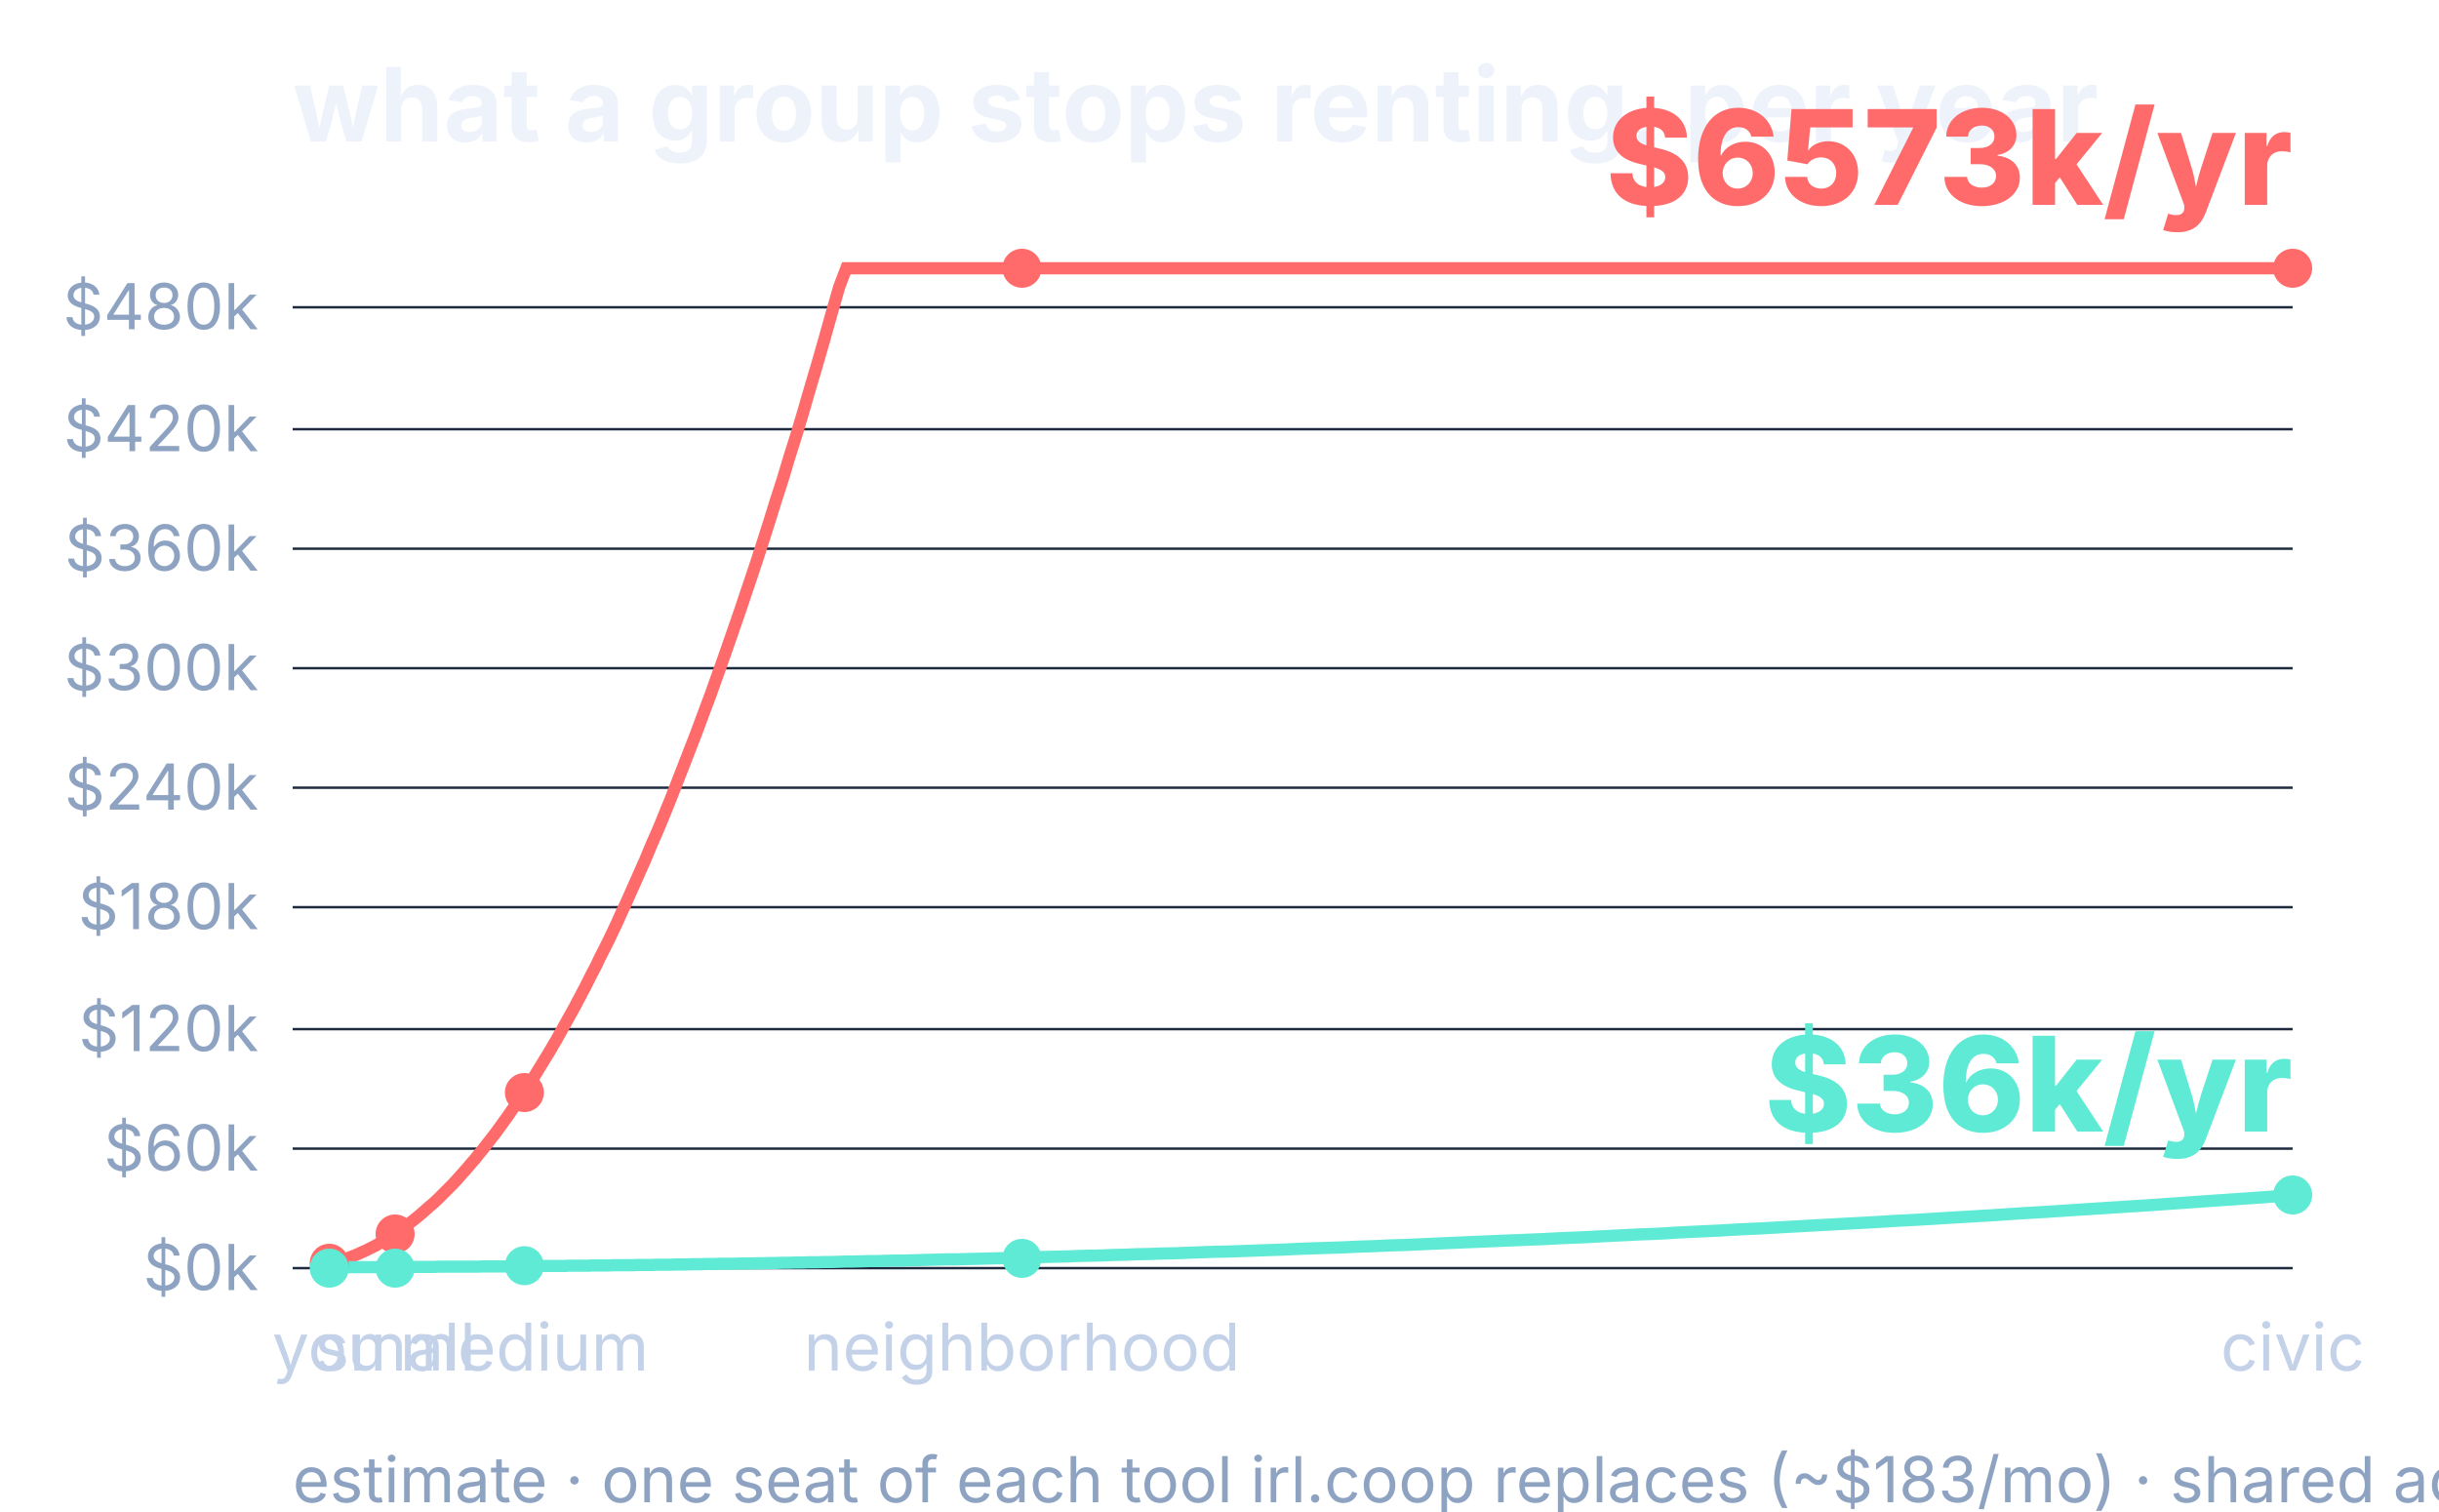
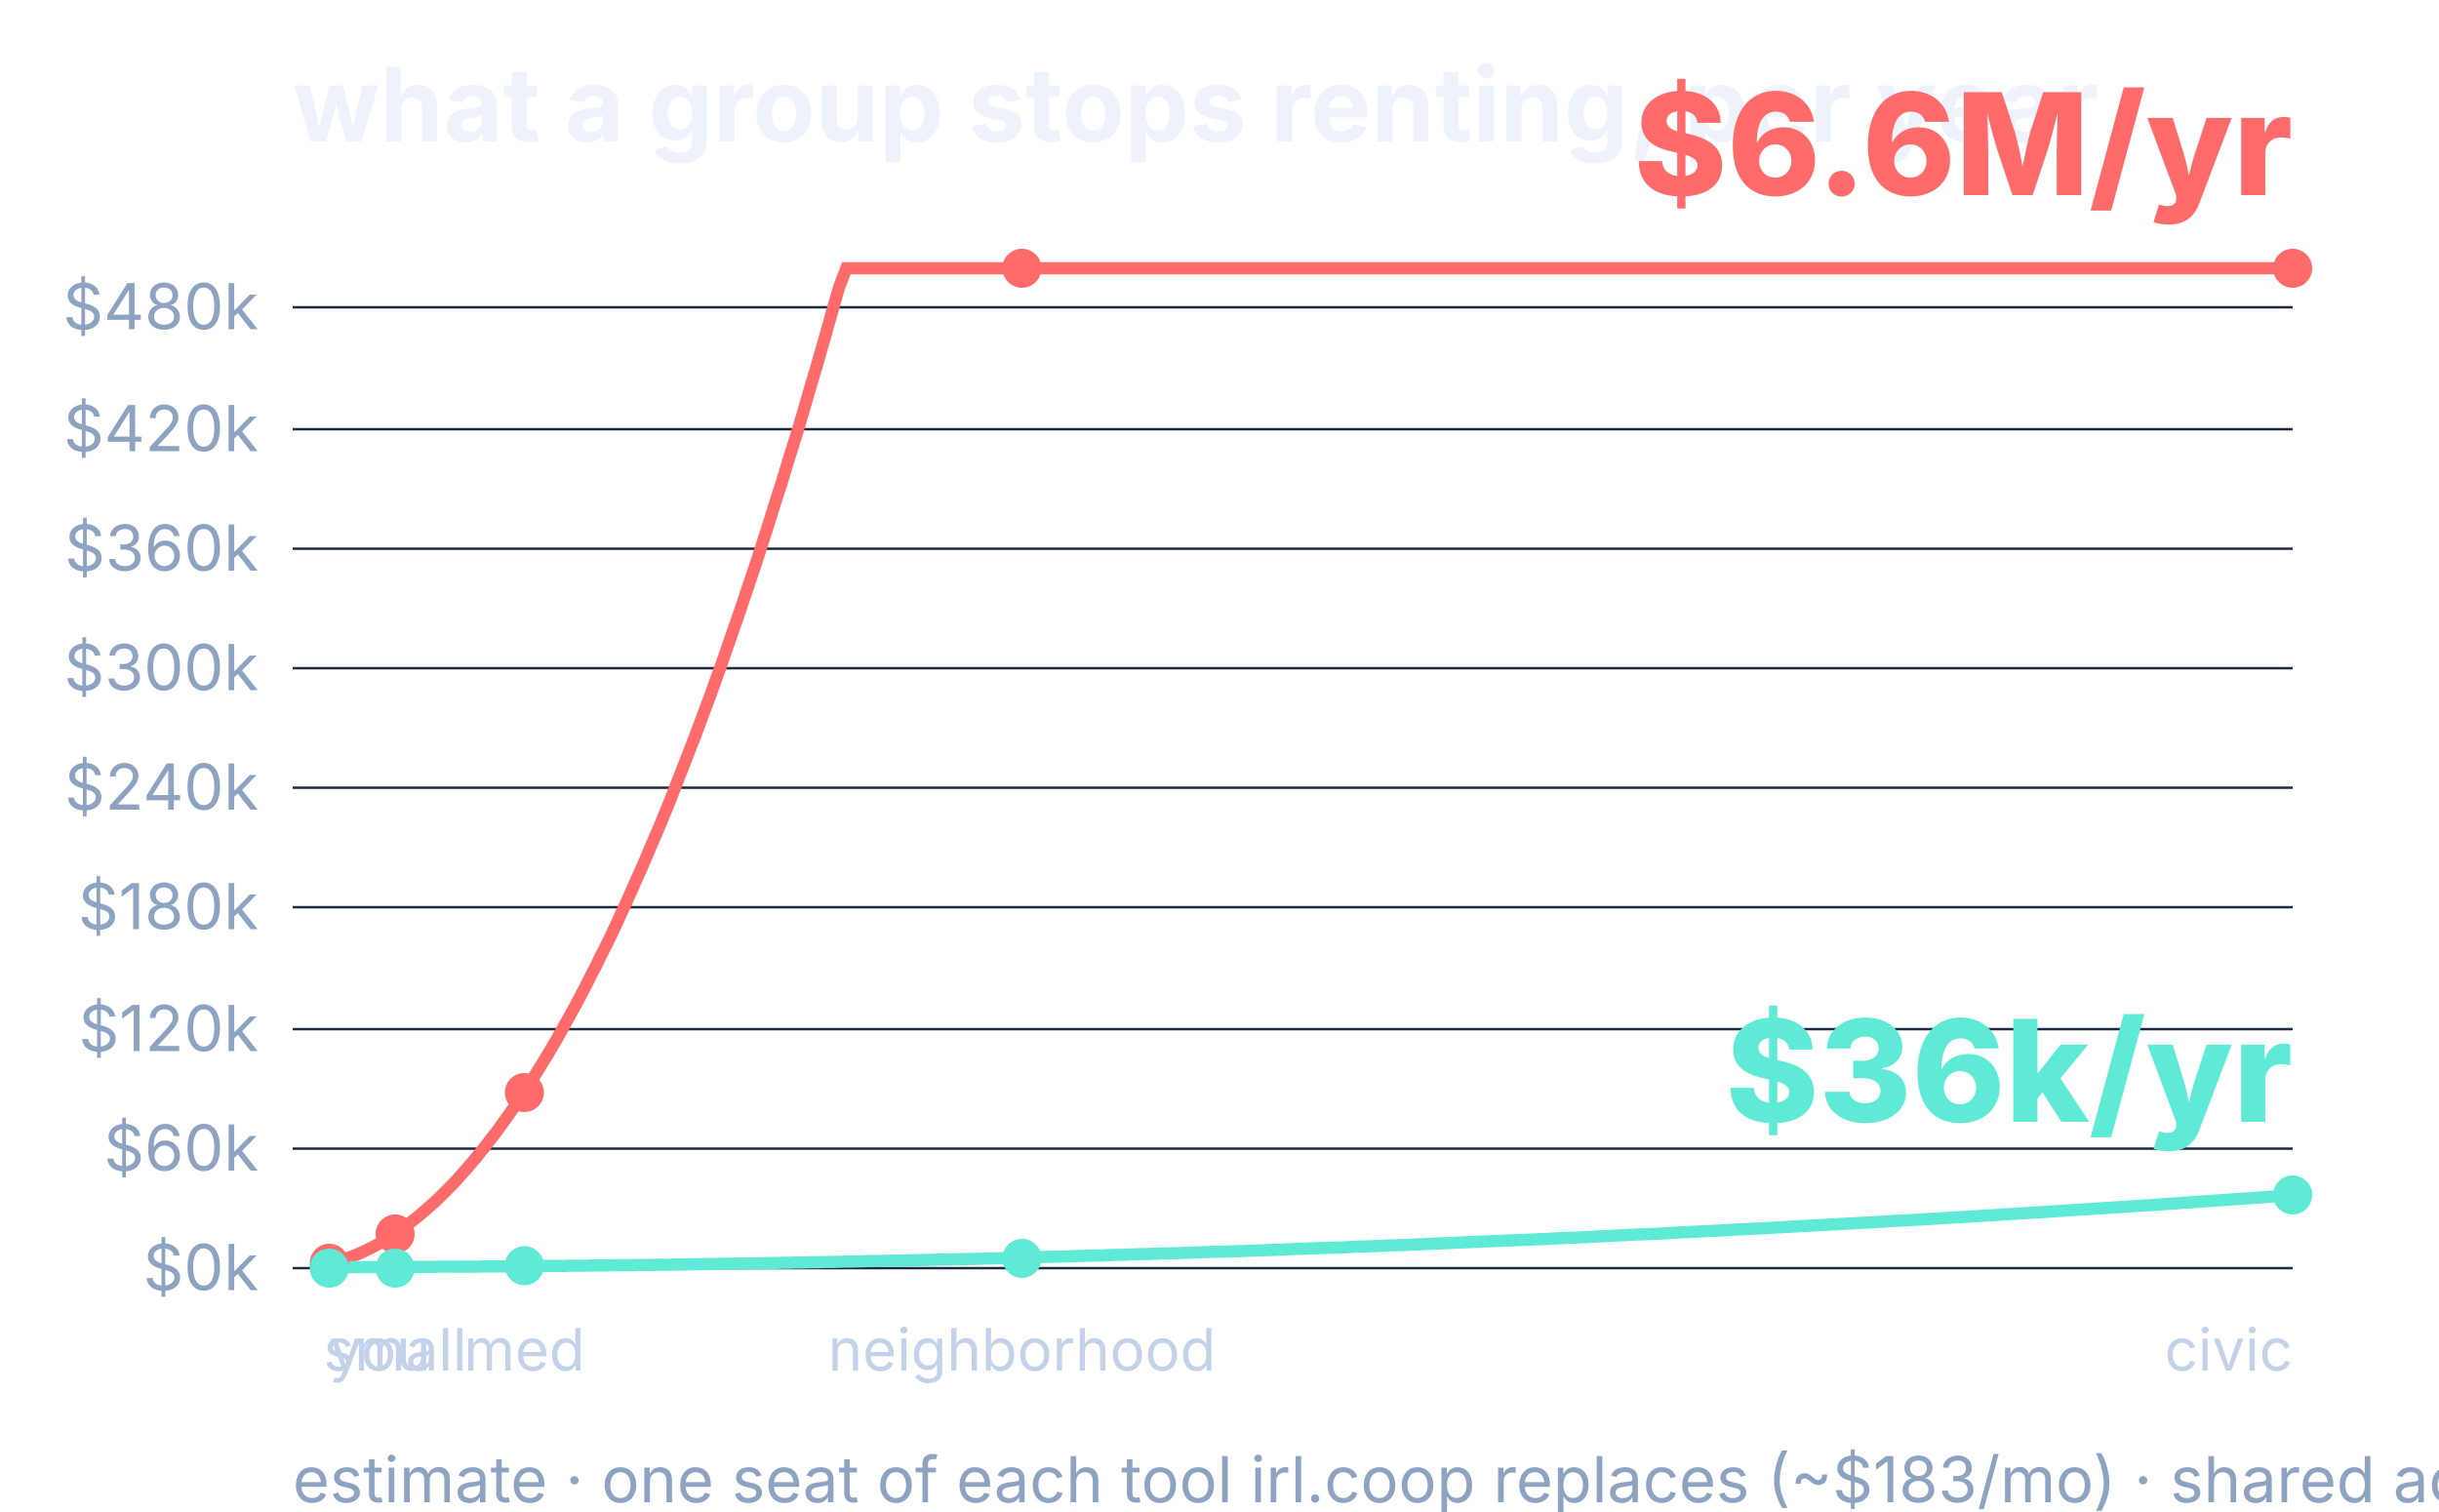
<svg xmlns="http://www.w3.org/2000/svg" width="1000" height="620" viewBox="0 0 1000 620">
  <rect width="1000" height="620" fill="none" />
  <text x="120" y="58" fill="#eef3fb" font-size="42" font-weight="700" font-family="Inter,sans-serif">what a group stops renting, per year</text>
  <line x1="120" y1="520" x2="940" y2="520" stroke="#1e2a3d" />
  <text x="106" y="529" fill="#8ea3c2" font-size="26" font-family="Inter,sans-serif" text-anchor="end">$0k</text>
  <line x1="120" y1="471" x2="940" y2="471" stroke="#1e2a3d" />
  <text x="106" y="480" fill="#8ea3c2" font-size="26" font-family="Inter,sans-serif" text-anchor="end">$60k</text>
  <line x1="120" y1="422" x2="940" y2="422" stroke="#1e2a3d" />
  <text x="106" y="431" fill="#8ea3c2" font-size="26" font-family="Inter,sans-serif" text-anchor="end">$120k</text>
  <line x1="120" y1="372" x2="940" y2="372" stroke="#1e2a3d" />
  <text x="106" y="381" fill="#8ea3c2" font-size="26" font-family="Inter,sans-serif" text-anchor="end">$180k</text>
  <line x1="120" y1="323" x2="940" y2="323" stroke="#1e2a3d" />
  <text x="106" y="332" fill="#8ea3c2" font-size="26" font-family="Inter,sans-serif" text-anchor="end">$240k</text>
  <line x1="120" y1="274" x2="940" y2="274" stroke="#1e2a3d" />
  <text x="106" y="283" fill="#8ea3c2" font-size="26" font-family="Inter,sans-serif" text-anchor="end">$300k</text>
  <line x1="120" y1="225" x2="940" y2="225" stroke="#1e2a3d" />
  <text x="106" y="234" fill="#8ea3c2" font-size="26" font-family="Inter,sans-serif" text-anchor="end">$360k</text>
  <line x1="120" y1="176" x2="940" y2="176" stroke="#1e2a3d" />
  <text x="106" y="185" fill="#8ea3c2" font-size="26" font-family="Inter,sans-serif" text-anchor="end">$420k</text>
  <line x1="120" y1="126" x2="940" y2="126" stroke="#1e2a3d" />
  <text x="106" y="135" fill="#8ea3c2" font-size="26" font-family="Inter,sans-serif" text-anchor="end">$480k</text>
  <path d="M135.0,518.2 L141.2,516.4 L145.9,514.6 L149.9,512.8 L153.5,511.0 L156.7,509.2 L159.6,507.4 L162.3,505.6 L164.9,503.8 L167.3,502.0 L169.7,500.2 L171.9,498.4 L174.0,496.6 L176.0,494.8 L178.0,493.1 L179.9,491.3 L181.7,489.5 L183.5,487.7 L185.3,485.9 L187.0,484.1 L188.6,482.3 L190.2,480.5 L191.8,478.7 L193.3,476.9 L194.9,475.1 L196.3,473.3 L197.8,471.5 L199.2,469.7 L200.6,467.9 L202.0,466.1 L203.4,464.3 L204.7,462.5 L206.0,460.7 L207.3,458.9 L208.6,457.1 L209.8,455.3 L211.1,453.5 L212.3,451.7 L213.5,449.9 L214.7,448.1 L215.9,446.3 L217.0,444.5 L218.2,442.8 L219.3,441.0 L220.4,439.2 L221.5,437.4 L222.6,435.6 L223.7,433.8 L224.8,432.0 L225.9,430.2 L226.9,428.4 L228.0,426.6 L229.0,424.8 L230.0,423.0 L231.0,421.2 L232.0,419.4 L233.0,417.6 L234.0,415.8 L235.0,414.0 L236.0,412.2 L236.9,410.4 L237.9,408.6 L238.8,406.8 L239.8,405.0 L240.7,403.2 L241.6,401.4 L242.5,399.6 L244.4,396.0 L246.1,392.4 L247.9,388.9 L249.7,385.3 L251.4,381.7 L253.1,378.1 L254.7,374.5 L256.4,370.9 L258.0,367.3 L259.6,363.7 L261.2,360.1 L262.8,356.5 L264.4,352.9 L265.9,349.3 L267.4,345.7 L269.0,342.1 L270.5,338.6 L272.7,333.2 L274.9,327.8 L277.0,322.4 L279.1,317.0 L281.2,311.6 L283.3,306.2 L285.4,300.8 L287.4,295.4 L289.4,290.0 L291.4,284.7 L293.3,279.3 L295.9,272.1 L298.4,264.9 L300.9,257.7 L303.4,250.5 L305.8,243.3 L308.2,236.2 L310.6,229.0 L312.9,221.8 L315.2,214.6 L318.0,205.6 L320.9,196.6 L323.6,187.6 L326.4,178.7 L329.1,169.7 L331.7,160.7 L334.9,149.9 L338.0,139.1 L341.0,128.4 L344.1,117.6 L347.0,110.0 L350.0,110.0 L353.4,110.0 L356.7,110.0 L360.0,110.0 L363.3,110.0 L366.5,110.0 L370.1,110.0 L373.6,110.0 L377.1,110.0 L380.6,110.0 L384.4,110.0 L388.2,110.0 L392.0,110.0 L395.6,110.0 L399.7,110.0 L403.7,110.0 L407.6,110.0 L411.8,110.0 L416.0,110.0 L420.2,110.0 L424.6,110.0 L429.0,110.0 L433.3,110.0 L437.9,110.0 L442.5,110.0 L447.0,110.0 L451.7,110.0 L456.4,110.0 L461.4,110.0 L466.3,110.0 L471.4,110.0 L476.5,110.0 L481.8,110.0 L487.0,110.0 L492.5,110.0 L497.9,110.0 L503.4,110.0 L509.0,110.0 L514.7,110.0 L520.3,110.0 L526.2,110.0 L532.2,110.0 L538.1,110.0 L544.2,110.0 L550.5,110.0 L556.7,110.0 L563.1,110.0 L569.6,110.0 L576.3,110.0 L582.9,110.0 L589.6,110.0 L596.5,110.0 L603.5,110.0 L610.6,110.0 L617.9,110.0 L625.3,110.0 L632.7,110.0 L640.3,110.0 L648.0,110.0 L655.8,110.0 L663.7,110.0 L671.7,110.0 L679.8,110.0 L687.9,110.0 L696.3,110.0 L704.8,110.0 L713.4,110.0 L722.2,110.0 L731.1,110.0 L740.0,110.0 L749.1,110.0 L758.3,110.0 L767.7,110.0 L777.4,110.0 L787.0,110.0 L796.9,110.0 L806.9,110.0 L817.1,110.0 L827.5,110.0 L837.8,110.0 L848.4,110.0 L859.2,110.0 L870.2,110.0 L881.3,110.0 L892.6,110.0 L903.9,110.0 L915.6,110.0 L927.3,110.0 L939.3,110.0 L940.0,110.0" fill="none" stroke="#ff6b6b" stroke-width="5" stroke-linecap="round" />
  <path d="M135.0,519.6 L141.2,519.6 L145.9,519.6 L149.9,519.6 L153.5,519.6 L156.7,519.5 L159.6,519.5 L162.3,519.5 L164.9,519.5 L167.3,519.5 L169.7,519.5 L171.9,519.5 L174.0,519.5 L176.0,519.5 L178.0,519.5 L179.9,519.4 L181.7,519.4 L183.5,519.4 L185.3,519.4 L187.0,519.4 L188.6,519.4 L190.2,519.4 L191.8,519.4 L193.3,519.4 L194.9,519.4 L196.3,519.4 L197.8,519.3 L199.2,519.3 L200.6,519.3 L202.0,519.3 L203.4,519.3 L204.7,519.3 L206.0,519.3 L207.3,519.3 L208.6,519.3 L209.8,519.3 L211.1,519.2 L212.3,519.2 L213.5,519.2 L214.7,519.2 L215.9,519.2 L217.0,519.2 L218.2,519.2 L219.3,519.2 L220.4,519.2 L221.5,519.2 L222.6,519.1 L223.7,519.1 L224.8,519.1 L225.9,519.1 L226.9,519.1 L228.0,519.1 L229.0,519.1 L230.0,519.1 L231.0,519.1 L232.0,519.1 L233.0,519.0 L234.0,519.0 L235.0,519.0 L236.0,519.0 L236.9,519.0 L237.9,519.0 L238.8,519.0 L239.8,519.0 L240.7,519.0 L241.6,519.0 L242.5,518.9 L244.4,518.9 L246.1,518.9 L247.9,518.9 L249.7,518.9 L251.4,518.8 L253.1,518.8 L254.7,518.8 L256.4,518.8 L258.0,518.8 L259.6,518.8 L261.2,518.7 L262.8,518.7 L264.4,518.7 L265.9,518.7 L267.4,518.7 L269.0,518.6 L270.5,518.6 L272.7,518.6 L274.9,518.6 L277.0,518.5 L279.1,518.5 L281.2,518.5 L283.3,518.4 L285.4,518.4 L287.4,518.4 L289.4,518.3 L291.4,518.3 L293.3,518.3 L295.9,518.2 L298.4,518.2 L300.9,518.2 L303.4,518.1 L305.8,518.1 L308.2,518.1 L310.6,518.0 L312.9,518.0 L315.2,517.9 L318.0,517.9 L320.9,517.8 L323.6,517.8 L326.4,517.7 L329.1,517.7 L331.7,517.6 L334.9,517.6 L338.0,517.5 L341.0,517.5 L344.1,517.4 L347.0,517.3 L350.0,517.3 L353.4,517.2 L356.7,517.1 L360.0,517.1 L363.3,517.0 L366.5,516.9 L370.1,516.9 L373.6,516.8 L377.1,516.7 L380.6,516.6 L384.4,516.5 L388.2,516.4 L392.0,516.4 L395.6,516.3 L399.7,516.2 L403.7,516.1 L407.6,516.0 L411.8,515.9 L416.0,515.8 L420.2,515.7 L424.6,515.5 L429.0,515.4 L433.3,515.3 L437.9,515.2 L442.5,515.0 L447.0,514.9 L451.7,514.8 L456.4,514.6 L461.4,514.5 L466.3,514.3 L471.4,514.2 L476.5,514.0 L481.8,513.9 L487.0,513.7 L492.5,513.5 L497.9,513.3 L503.4,513.2 L509.0,513.0 L514.7,512.8 L520.3,512.6 L526.2,512.4 L532.2,512.1 L538.1,511.9 L544.2,511.7 L550.5,511.5 L556.7,511.2 L563.1,511.0 L569.6,510.7 L576.3,510.5 L582.9,510.2 L589.6,509.9 L596.5,509.6 L603.5,509.3 L610.6,509.0 L617.9,508.7 L625.3,508.4 L632.7,508.1 L640.3,507.7 L648.0,507.4 L655.8,507.0 L663.7,506.6 L671.7,506.2 L679.8,505.9 L687.9,505.4 L696.3,505.0 L704.8,504.6 L713.4,504.1 L722.2,503.7 L731.1,503.2 L740.0,502.7 L749.1,502.2 L758.3,501.7 L767.7,501.2 L777.4,500.6 L787.0,500.1 L796.9,499.5 L806.9,498.9 L817.1,498.3 L827.5,497.6 L837.8,497.0 L848.4,496.3 L859.2,495.6 L870.2,494.9 L881.3,494.2 L892.6,493.4 L903.9,492.6 L915.6,491.8 L927.3,491.0 L939.3,490.1 L940.0,490.1" fill="none" stroke="#5eead4" stroke-width="5" stroke-linecap="round" />
  <circle cx="135" cy="518" r="8" fill="#ff6b6b" />
  <circle cx="135" cy="520" r="8" fill="#5eead4" />
-   <text x="135" y="562" fill="#c3d2e8" font-size="27" font-family="Inter,sans-serif" text-anchor="middle">you</text>
+   <text x="135" y="562" fill="#c3d2e8" font-size="24" font-family="Inter,sans-serif" text-anchor="start">you</text>
  <circle cx="162" cy="506" r="8" fill="#ff6b6b" />
  <circle cx="162" cy="520" r="8" fill="#5eead4" />
-   <text x="162" y="562" fill="#c3d2e8" font-size="27" font-family="Inter,sans-serif" text-anchor="middle">small</text>
+   <text x="162" y="562" fill="#c3d2e8" font-size="24" font-family="Inter,sans-serif" text-anchor="middle">small</text>
  <circle cx="215" cy="448" r="8" fill="#ff6b6b" />
  <circle cx="215" cy="519" r="8" fill="#5eead4" />
-   <text x="215" y="562" fill="#c3d2e8" font-size="27" font-family="Inter,sans-serif" text-anchor="middle">medium</text>
+   <text x="215" y="562" fill="#c3d2e8" font-size="24" font-family="Inter,sans-serif" text-anchor="middle">med</text>
  <circle cx="419" cy="110" r="8" fill="#ff6b6b" />
  <circle cx="419" cy="516" r="8" fill="#5eead4" />
-   <text x="419" y="562" fill="#c3d2e8" font-size="27" font-family="Inter,sans-serif" text-anchor="middle">neighborhood</text>
+   <text x="419" y="562" fill="#c3d2e8" font-size="24" font-family="Inter,sans-serif" text-anchor="middle">neighborhood</text>
  <circle cx="940" cy="110" r="8" fill="#ff6b6b" />
  <circle cx="940" cy="490" r="8" fill="#5eead4" />
-   <text x="940" y="562" fill="#c3d2e8" font-size="27" font-family="Inter,sans-serif" text-anchor="middle">civic</text>
-   <text x="940" y="84" fill="#ff6b6b" font-size="54" font-weight="800" font-family="Inter,sans-serif" text-anchor="end">$6573k/yr</text>
-   <text x="940" y="464" fill="#5eead4" font-size="54" font-weight="800" font-family="Inter,sans-serif" text-anchor="end">$36k/yr</text>
+   <text x="940" y="562" fill="#c3d2e8" font-size="24" font-family="Inter,sans-serif" text-anchor="end">civic</text>
+   <text x="940" y="80" fill="#ff6b6b" font-size="58" font-weight="800" font-family="Inter,sans-serif" text-anchor="end">$6.6M/yr</text>
+   <text x="940" y="460" fill="#5eead4" font-size="58" font-weight="800" font-family="Inter,sans-serif" text-anchor="end">$36k/yr</text>
  <text x="120" y="616" fill="#8ea3c2" font-size="26" font-family="Inter,sans-serif">estimate · one seat of each tool irl.coop replaces (~$183/mo) · shared across members, never one user · labor unpriced</text>
</svg>
